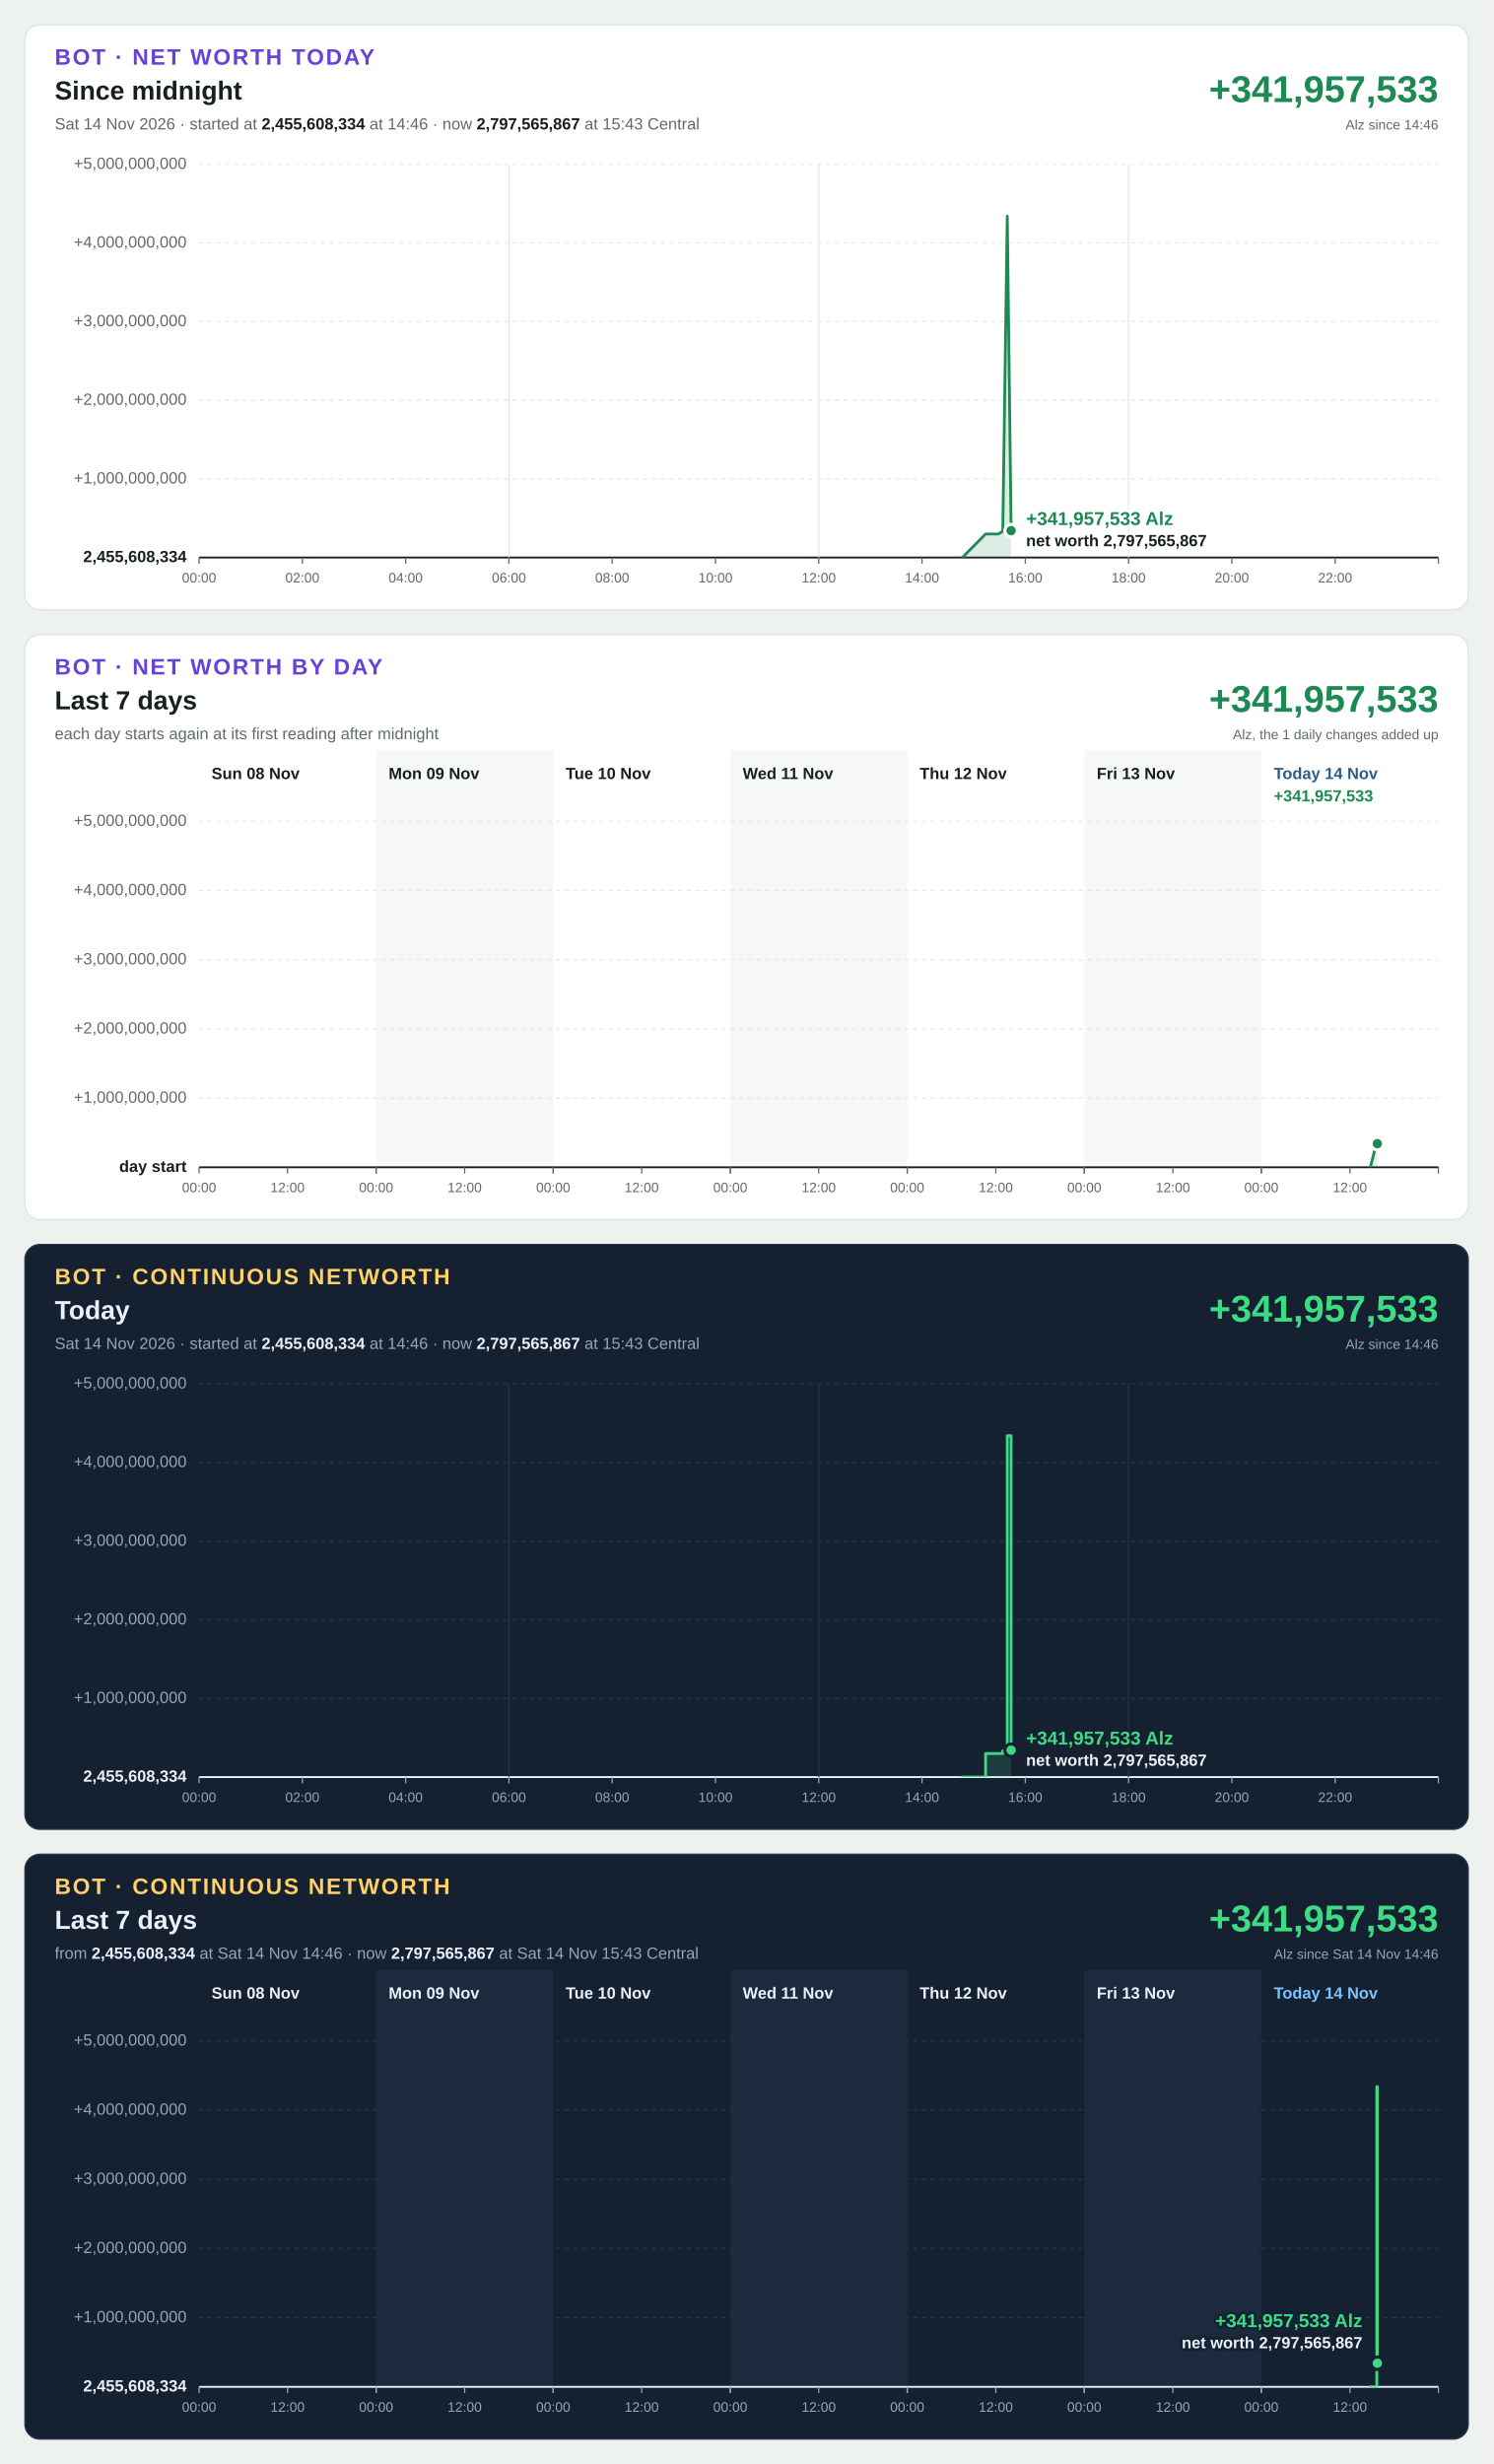
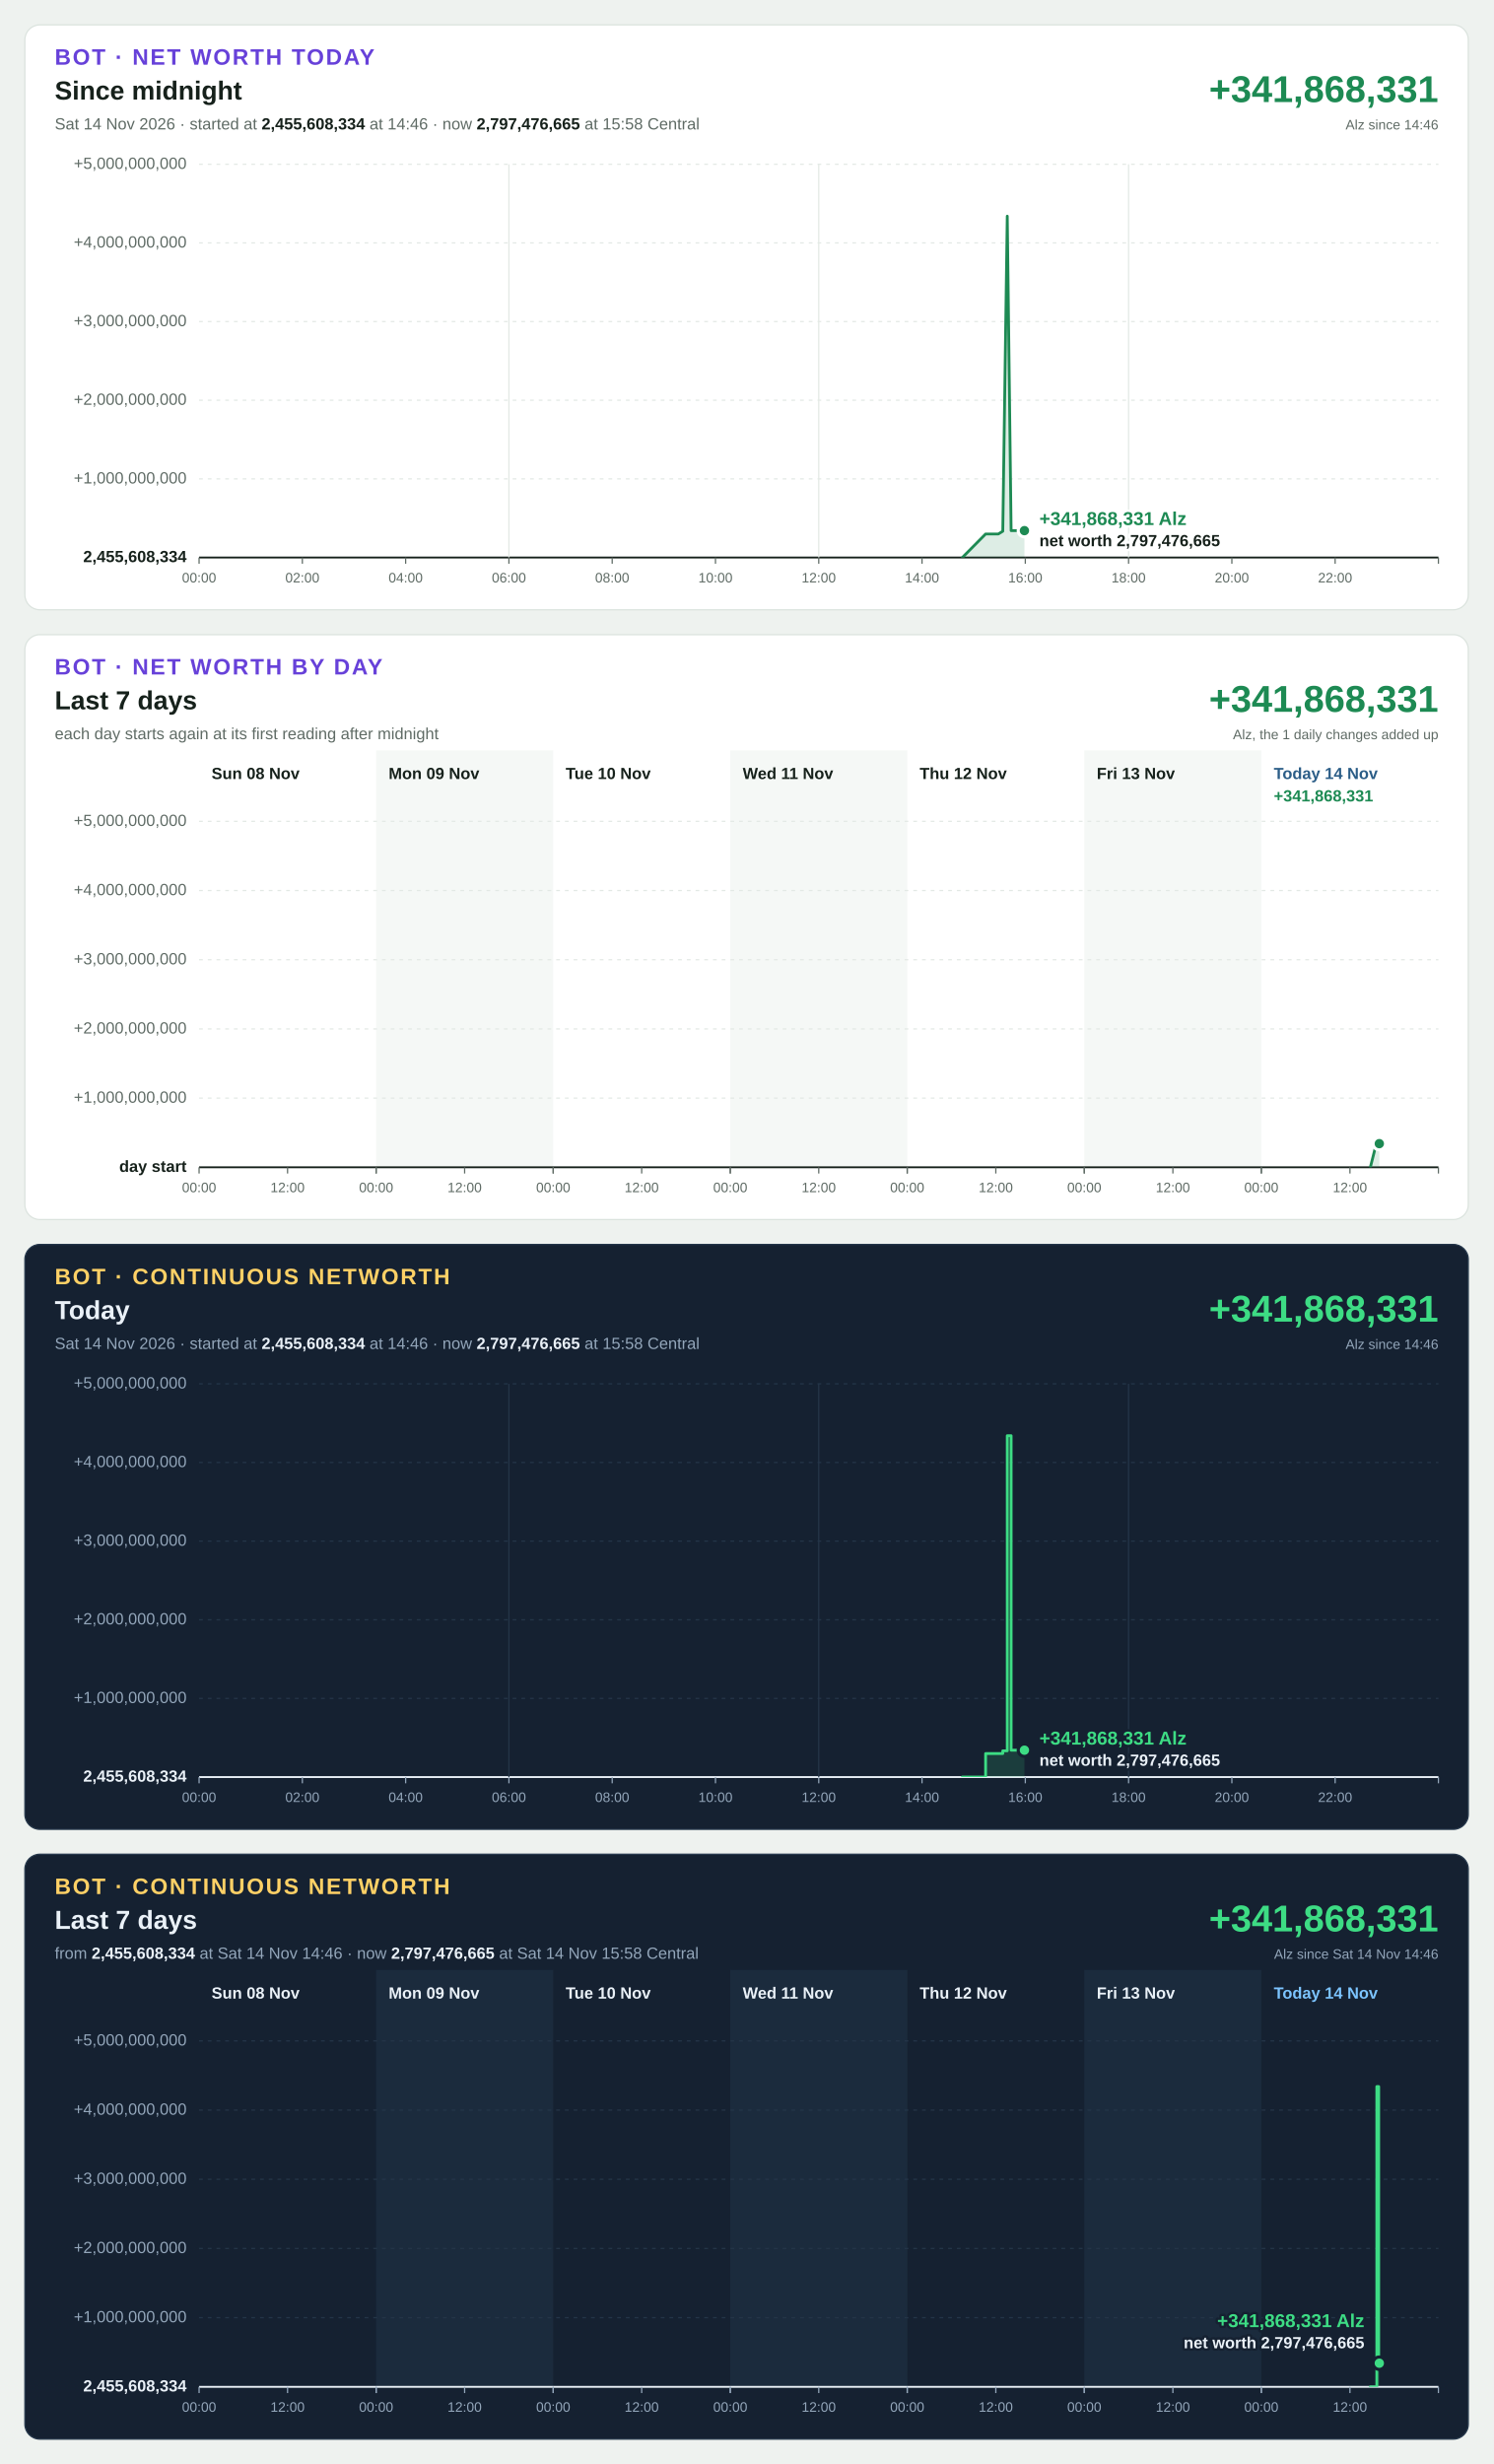
<svg xmlns="http://www.w3.org/2000/svg" width="1200" height="1980" viewBox="0 0 1200 1980" font-family="Segoe UI, Helvetica Neue, Arial, sans-serif" font-size="13" style="font-variant-numeric: tabular-nums">
  <rect width="1200" height="1980" fill="#eef2ef" />
  <g transform="translate(20,20)">
    <rect width="1160" height="470" rx="12" fill="#ffffff" stroke="#dbe3de" />
    <text x="24" y="32" font-size="18" font-weight="700" letter-spacing="1.4" fill="#6741d9">BOT · NET WORTH TODAY</text>
    <text x="24" y="60" font-size="21" font-weight="700" fill="#16211b">Since midnight</text>
-     <text x="24" y="84" fill="#5f6b65">Sat 14 Nov 2026 · started at <tspan font-weight="700" fill="#16211b">2,455,608,334</tspan> at 14:46 · now <tspan font-weight="700" fill="#16211b">2,797,565,867</tspan> at 15:43 Central</text>
-     <text x="1136" y="62" font-size="30" font-weight="700" text-anchor="end" fill="#1d8a53">+341,957,533</text>
+     <text x="24" y="84" fill="#5f6b65">Sat 14 Nov 2026 · started at <tspan font-weight="700" fill="#16211b">2,455,608,334</tspan> at 14:46 · now <tspan font-weight="700" fill="#16211b">2,797,476,665</tspan> at 15:58 Central</text>
+     <text x="1136" y="62" font-size="30" font-weight="700" text-anchor="end" fill="#1d8a53">+341,868,331</text>
    <text x="1136" y="84" font-size="11" text-anchor="end" fill="#5f6b65">Alz since 14:46</text>
    <line x1="140" x2="1136" y1="428.0" y2="428.0" stroke="#16211b" stroke-width="1.5" />
    <text x="130" y="428.0" text-anchor="end" dominant-baseline="middle" font-weight="700" fill="#16211b">2,455,608,334</text>
    <line x1="140" x2="1136" y1="364.8" y2="364.8" stroke="#e3e9e5" stroke-width="1" stroke-dasharray="3 4" />
    <text x="130" y="364.8" text-anchor="end" dominant-baseline="middle" font-weight="400" fill="#5f6b65">+1,000,000,000</text>
    <line x1="140" x2="1136" y1="301.6" y2="301.6" stroke="#e3e9e5" stroke-width="1" stroke-dasharray="3 4" />
    <text x="130" y="301.6" text-anchor="end" dominant-baseline="middle" font-weight="400" fill="#5f6b65">+2,000,000,000</text>
    <line x1="140" x2="1136" y1="238.4" y2="238.4" stroke="#e3e9e5" stroke-width="1" stroke-dasharray="3 4" />
    <text x="130" y="238.4" text-anchor="end" dominant-baseline="middle" font-weight="400" fill="#5f6b65">+3,000,000,000</text>
    <line x1="140" x2="1136" y1="175.2" y2="175.2" stroke="#e3e9e5" stroke-width="1" stroke-dasharray="3 4" />
    <text x="130" y="175.2" text-anchor="end" dominant-baseline="middle" font-weight="400" fill="#5f6b65">+4,000,000,000</text>
    <line x1="140" x2="1136" y1="112.0" y2="112.0" stroke="#e3e9e5" stroke-width="1" stroke-dasharray="3 4" />
    <text x="130" y="112.0" text-anchor="end" dominant-baseline="middle" font-weight="400" fill="#5f6b65">+5,000,000,000</text>
    <line x1="140.0" x2="140.0" y1="428" y2="433" stroke="#5f6b65" stroke-width="1" />
    <text x="140.0" y="448" font-size="11" text-anchor="middle" fill="#5f6b65">00:00</text>
    <line x1="223.0" x2="223.0" y1="428" y2="433" stroke="#5f6b65" stroke-width="1" />
    <text x="223.0" y="448" font-size="11" text-anchor="middle" fill="#5f6b65">02:00</text>
    <line x1="306.0" x2="306.0" y1="428" y2="433" stroke="#5f6b65" stroke-width="1" />
    <text x="306.0" y="448" font-size="11" text-anchor="middle" fill="#5f6b65">04:00</text>
    <line x1="389.0" x2="389.0" y1="112" y2="428" stroke="#e3e9e5" stroke-width="1" />
    <line x1="389.0" x2="389.0" y1="428" y2="433" stroke="#5f6b65" stroke-width="1" />
    <text x="389.0" y="448" font-size="11" text-anchor="middle" fill="#5f6b65">06:00</text>
    <line x1="472.0" x2="472.0" y1="428" y2="433" stroke="#5f6b65" stroke-width="1" />
    <text x="472.0" y="448" font-size="11" text-anchor="middle" fill="#5f6b65">08:00</text>
    <line x1="555.0" x2="555.0" y1="428" y2="433" stroke="#5f6b65" stroke-width="1" />
    <text x="555.0" y="448" font-size="11" text-anchor="middle" fill="#5f6b65">10:00</text>
    <line x1="638.0" x2="638.0" y1="112" y2="428" stroke="#e3e9e5" stroke-width="1" />
    <line x1="638.0" x2="638.0" y1="428" y2="433" stroke="#5f6b65" stroke-width="1" />
    <text x="638.0" y="448" font-size="11" text-anchor="middle" fill="#5f6b65">12:00</text>
    <line x1="721.0" x2="721.0" y1="428" y2="433" stroke="#5f6b65" stroke-width="1" />
    <text x="721.0" y="448" font-size="11" text-anchor="middle" fill="#5f6b65">14:00</text>
    <line x1="804.0" x2="804.0" y1="428" y2="433" stroke="#5f6b65" stroke-width="1" />
    <text x="804.0" y="448" font-size="11" text-anchor="middle" fill="#5f6b65">16:00</text>
    <line x1="887.0" x2="887.0" y1="112" y2="428" stroke="#e3e9e5" stroke-width="1" />
    <line x1="887.0" x2="887.0" y1="428" y2="433" stroke="#5f6b65" stroke-width="1" />
    <text x="887.0" y="448" font-size="11" text-anchor="middle" fill="#5f6b65">18:00</text>
    <line x1="970.0" x2="970.0" y1="428" y2="433" stroke="#5f6b65" stroke-width="1" />
    <text x="970.0" y="448" font-size="11" text-anchor="middle" fill="#5f6b65">20:00</text>
    <line x1="1053.0" x2="1053.0" y1="428" y2="433" stroke="#5f6b65" stroke-width="1" />
    <text x="1053.0" y="448" font-size="11" text-anchor="middle" fill="#5f6b65">22:00</text>
    <line x1="1136.0" x2="1136.0" y1="428" y2="433" stroke="#5f6b65" stroke-width="1" />
    <defs>
-       <path id="shape-today" d="M753.4 428.0L753.4 428.0L772.1 409.1L782.3 409.1L785.9 406.9L789.5 153.7L792.6 406.4L792.6 428.0Z" />
-       <path id="line-today" d="M753.4 428.0L772.1 409.1L782.3 409.1L785.9 406.9L789.5 153.7L792.6 406.4" />
+       <path id="shape-today" d="M753.4 428.0L753.4 428.0L772.1 409.1L782.3 409.1L785.9 406.9L789.5 153.7L792.6 406.4L796.3 406.4L799.9 406.4L803.3 406.4L803.3 428.0Z" />
+       <path id="line-today" d="M753.4 428.0L772.1 409.1L782.3 409.1L785.9 406.9L789.5 153.7L792.6 406.4L796.3 406.4L799.9 406.4L803.3 406.4" />
      <clipPath id="up-today">
        <rect x="140" y="112" width="996" height="316.0" />
      </clipPath>
      <clipPath id="down-today">
        <rect x="140" y="428.0" width="996" height="0.0" />
      </clipPath>
    </defs>
    <use href="#shape-today" fill="#1d8a53" fill-opacity="0.15" clip-path="url(#up-today)" />
    <use href="#line-today" fill="none" stroke="#1d8a53" stroke-width="2.25" stroke-linejoin="round" stroke-linecap="round" clip-path="url(#up-today)" />
    <use href="#shape-today" fill="#c4402b" fill-opacity="0.15" clip-path="url(#down-today)" />
    <use href="#line-today" fill="none" stroke="#c4402b" stroke-width="2.25" stroke-linejoin="round" stroke-linecap="round" clip-path="url(#down-today)" />
-     <circle cx="792.6" cy="406.4" r="5" fill="#1d8a53" stroke="#ffffff" stroke-width="2.5" />
-     <text x="804.6" y="401.9" text-anchor="start" font-size="15" font-weight="700" fill="#1d8a53" stroke="#ffffff" stroke-width="4" stroke-linejoin="round" paint-order="stroke">+341,957,533 Alz</text>
-     <text x="804.6" y="418.9" text-anchor="start" font-size="13" font-weight="600" fill="#16211b" stroke="#ffffff" stroke-width="4" stroke-linejoin="round" paint-order="stroke">net worth 2,797,565,867</text>
+     <circle cx="803.3" cy="406.4" r="5" fill="#1d8a53" stroke="#ffffff" stroke-width="2.5" />
+     <text x="815.3" y="401.9" text-anchor="start" font-size="15" font-weight="700" fill="#1d8a53" stroke="#ffffff" stroke-width="4" stroke-linejoin="round" paint-order="stroke">+341,868,331 Alz</text>
+     <text x="815.3" y="418.9" text-anchor="start" font-size="13" font-weight="600" fill="#16211b" stroke="#ffffff" stroke-width="4" stroke-linejoin="round" paint-order="stroke">net worth 2,797,476,665</text>
  </g>
  <g transform="translate(20,510)">
    <rect width="1160" height="470" rx="12" fill="#ffffff" stroke="#dbe3de" />
    <text x="24" y="32" font-size="18" font-weight="700" letter-spacing="1.4" fill="#6741d9">BOT · NET WORTH BY DAY</text>
    <text x="24" y="60" font-size="21" font-weight="700" fill="#16211b">Last 7 days</text>
    <text x="24" y="84" fill="#5f6b65">each day starts again at its first reading after midnight</text>
-     <text x="1136" y="62" font-size="30" font-weight="700" text-anchor="end" fill="#1d8a53">+341,957,533</text>
+     <text x="1136" y="62" font-size="30" font-weight="700" text-anchor="end" fill="#1d8a53">+341,868,331</text>
    <text x="1136" y="84" font-size="11" text-anchor="end" fill="#5f6b65">Alz, the 1 daily changes added up</text>
    <rect x="282.3" y="93" width="142.3" height="335" fill="#f5f8f6" />
    <rect x="566.9" y="93" width="142.3" height="335" fill="#f5f8f6" />
    <rect x="851.4" y="93" width="142.3" height="335" fill="#f5f8f6" />
    <line x1="140" x2="1136" y1="428.0" y2="428.0" stroke="#16211b" stroke-width="1.5" />
    <text x="130" y="428.0" text-anchor="end" dominant-baseline="middle" font-weight="700" fill="#16211b">day start</text>
    <line x1="140" x2="1136" y1="372.4" y2="372.4" stroke="#e3e9e5" stroke-width="1" stroke-dasharray="3 4" />
    <text x="130" y="372.4" text-anchor="end" dominant-baseline="middle" font-weight="400" fill="#5f6b65">+1,000,000,000</text>
    <line x1="140" x2="1136" y1="316.8" y2="316.8" stroke="#e3e9e5" stroke-width="1" stroke-dasharray="3 4" />
    <text x="130" y="316.8" text-anchor="end" dominant-baseline="middle" font-weight="400" fill="#5f6b65">+2,000,000,000</text>
    <line x1="140" x2="1136" y1="261.2" y2="261.2" stroke="#e3e9e5" stroke-width="1" stroke-dasharray="3 4" />
    <text x="130" y="261.2" text-anchor="end" dominant-baseline="middle" font-weight="400" fill="#5f6b65">+3,000,000,000</text>
    <line x1="140" x2="1136" y1="205.6" y2="205.6" stroke="#e3e9e5" stroke-width="1" stroke-dasharray="3 4" />
    <text x="130" y="205.6" text-anchor="end" dominant-baseline="middle" font-weight="400" fill="#5f6b65">+4,000,000,000</text>
    <line x1="140" x2="1136" y1="150.0" y2="150.0" stroke="#e3e9e5" stroke-width="1" stroke-dasharray="3 4" />
    <text x="130" y="150.0" text-anchor="end" dominant-baseline="middle" font-weight="400" fill="#5f6b65">+5,000,000,000</text>
    <text x="150.0" y="116" font-weight="700" fill="#16211b">Sun 08 Nov</text>
    <line x1="140.0" x2="140.0" y1="428" y2="433" stroke="#5f6b65" stroke-width="1" />
    <text x="140.0" y="448" font-size="11" text-anchor="middle" fill="#5f6b65">00:00</text>
    <line x1="211.1" x2="211.1" y1="428" y2="433" stroke="#5f6b65" stroke-width="1" />
    <text x="211.1" y="448" font-size="11" text-anchor="middle" fill="#5f6b65">12:00</text>
    <line x1="282.3" x2="282.3" y1="428" y2="433" stroke="#5f6b65" stroke-width="1" />
    <text x="292.3" y="116" font-weight="700" fill="#16211b">Mon 09 Nov</text>
    <line x1="282.3" x2="282.3" y1="428" y2="433" stroke="#5f6b65" stroke-width="1" />
    <text x="282.3" y="448" font-size="11" text-anchor="middle" fill="#5f6b65">00:00</text>
    <line x1="353.4" x2="353.4" y1="428" y2="433" stroke="#5f6b65" stroke-width="1" />
    <text x="353.4" y="448" font-size="11" text-anchor="middle" fill="#5f6b65">12:00</text>
    <line x1="424.6" x2="424.6" y1="428" y2="433" stroke="#5f6b65" stroke-width="1" />
    <text x="434.6" y="116" font-weight="700" fill="#16211b">Tue 10 Nov</text>
    <line x1="424.6" x2="424.6" y1="428" y2="433" stroke="#5f6b65" stroke-width="1" />
    <text x="424.6" y="448" font-size="11" text-anchor="middle" fill="#5f6b65">00:00</text>
    <line x1="495.7" x2="495.7" y1="428" y2="433" stroke="#5f6b65" stroke-width="1" />
    <text x="495.7" y="448" font-size="11" text-anchor="middle" fill="#5f6b65">12:00</text>
    <line x1="566.9" x2="566.9" y1="428" y2="433" stroke="#5f6b65" stroke-width="1" />
    <text x="576.9" y="116" font-weight="700" fill="#16211b">Wed 11 Nov</text>
    <line x1="566.9" x2="566.9" y1="428" y2="433" stroke="#5f6b65" stroke-width="1" />
    <text x="566.9" y="448" font-size="11" text-anchor="middle" fill="#5f6b65">00:00</text>
    <line x1="638.0" x2="638.0" y1="428" y2="433" stroke="#5f6b65" stroke-width="1" />
    <text x="638.0" y="448" font-size="11" text-anchor="middle" fill="#5f6b65">12:00</text>
    <line x1="709.1" x2="709.1" y1="428" y2="433" stroke="#5f6b65" stroke-width="1" />
    <text x="719.1" y="116" font-weight="700" fill="#16211b">Thu 12 Nov</text>
    <line x1="709.1" x2="709.1" y1="428" y2="433" stroke="#5f6b65" stroke-width="1" />
    <text x="709.1" y="448" font-size="11" text-anchor="middle" fill="#5f6b65">00:00</text>
    <line x1="780.3" x2="780.3" y1="428" y2="433" stroke="#5f6b65" stroke-width="1" />
    <text x="780.3" y="448" font-size="11" text-anchor="middle" fill="#5f6b65">12:00</text>
    <line x1="851.4" x2="851.4" y1="428" y2="433" stroke="#5f6b65" stroke-width="1" />
    <text x="861.4" y="116" font-weight="700" fill="#16211b">Fri 13 Nov</text>
    <line x1="851.4" x2="851.4" y1="428" y2="433" stroke="#5f6b65" stroke-width="1" />
    <text x="851.4" y="448" font-size="11" text-anchor="middle" fill="#5f6b65">00:00</text>
    <line x1="922.6" x2="922.6" y1="428" y2="433" stroke="#5f6b65" stroke-width="1" />
    <text x="922.6" y="448" font-size="11" text-anchor="middle" fill="#5f6b65">12:00</text>
    <line x1="993.7" x2="993.7" y1="428" y2="433" stroke="#5f6b65" stroke-width="1" />
    <text x="1003.7" y="116" font-weight="700" fill="#2b5d87">Today 14 Nov</text>
    <line x1="993.7" x2="993.7" y1="428" y2="433" stroke="#5f6b65" stroke-width="1" />
    <text x="993.7" y="448" font-size="11" text-anchor="middle" fill="#5f6b65">00:00</text>
    <line x1="1064.9" x2="1064.9" y1="428" y2="433" stroke="#5f6b65" stroke-width="1" />
    <text x="1064.9" y="448" font-size="11" text-anchor="middle" fill="#5f6b65">12:00</text>
    <line x1="1136.0" x2="1136.0" y1="428" y2="433" stroke="#5f6b65" stroke-width="1" />
-     <text x="1003.7" y="134" font-weight="700" fill="#1d8a53">+341,957,533</text>
-     <defs>
-       <path id="shape-day6" d="M1081.3 428.0L1081.3 428.0L1086.0 409.4L1086.9 409.0L1086.9 428.0Z" />
-       <path id="line-day6" d="M1081.3 428.0L1086.0 409.4L1086.9 409.0" />
+     <text x="1003.7" y="134" font-weight="700" fill="#1d8a53">+341,868,331</text>
+     <defs>
+       <path id="shape-day6" d="M1081.3 428.0L1081.3 428.0L1086.0 409.4L1087.5 409.0L1088.5 409.0L1088.5 428.0Z" />
+       <path id="line-day6" d="M1081.3 428.0L1086.0 409.4L1087.5 409.0L1088.5 409.0" />
      <clipPath id="up-day6">
        <rect x="140" y="150" width="996" height="278.0" />
      </clipPath>
      <clipPath id="down-day6">
        <rect x="140" y="428.0" width="996" height="0.0" />
      </clipPath>
    </defs>
    <use href="#shape-day6" fill="#1d8a53" fill-opacity="0.15" clip-path="url(#up-day6)" />
    <use href="#line-day6" fill="none" stroke="#1d8a53" stroke-width="2.25" stroke-linejoin="round" stroke-linecap="round" clip-path="url(#up-day6)" />
    <use href="#shape-day6" fill="#c4402b" fill-opacity="0.15" clip-path="url(#down-day6)" />
    <use href="#line-day6" fill="none" stroke="#c4402b" stroke-width="2.25" stroke-linejoin="round" stroke-linecap="round" clip-path="url(#down-day6)" />
-     <circle cx="1086.9" cy="409.0" r="5" fill="#1d8a53" stroke="#ffffff" stroke-width="2.5" />
+     <circle cx="1088.5" cy="409.0" r="5" fill="#1d8a53" stroke="#ffffff" stroke-width="2.5" />
  </g>
  <g transform="translate(20,1000)">
    <rect width="1160" height="470" rx="12" fill="#152131" stroke="#24364a" />
    <text x="24" y="32" font-size="18" font-weight="700" letter-spacing="1.4" fill="#ffd166">BOT · CONTINUOUS NETWORTH</text>
    <text x="24" y="60" font-size="21" font-weight="700" fill="#eaf1f8">Today</text>
-     <text x="24" y="84" fill="#93a6ba">Sat 14 Nov 2026 · started at <tspan font-weight="700" fill="#eaf1f8">2,455,608,334</tspan> at 14:46 · now <tspan font-weight="700" fill="#eaf1f8">2,797,565,867</tspan> at 15:43 Central</text>
-     <text x="1136" y="62" font-size="30" font-weight="700" text-anchor="end" fill="#3ddc84">+341,957,533</text>
+     <text x="24" y="84" fill="#93a6ba">Sat 14 Nov 2026 · started at <tspan font-weight="700" fill="#eaf1f8">2,455,608,334</tspan> at 14:46 · now <tspan font-weight="700" fill="#eaf1f8">2,797,476,665</tspan> at 15:58 Central</text>
+     <text x="1136" y="62" font-size="30" font-weight="700" text-anchor="end" fill="#3ddc84">+341,868,331</text>
    <text x="1136" y="84" font-size="11" text-anchor="end" fill="#93a6ba">Alz since 14:46</text>
    <line x1="140" x2="1136" y1="428.0" y2="428.0" stroke="#eaf1f8" stroke-width="1.5" />
    <text x="130" y="428.0" text-anchor="end" dominant-baseline="middle" font-weight="700" fill="#eaf1f8">2,455,608,334</text>
    <line x1="140" x2="1136" y1="364.8" y2="364.8" stroke="#243548" stroke-width="1" stroke-dasharray="3 4" />
    <text x="130" y="364.8" text-anchor="end" dominant-baseline="middle" font-weight="400" fill="#93a6ba">+1,000,000,000</text>
    <line x1="140" x2="1136" y1="301.6" y2="301.6" stroke="#243548" stroke-width="1" stroke-dasharray="3 4" />
    <text x="130" y="301.6" text-anchor="end" dominant-baseline="middle" font-weight="400" fill="#93a6ba">+2,000,000,000</text>
    <line x1="140" x2="1136" y1="238.4" y2="238.4" stroke="#243548" stroke-width="1" stroke-dasharray="3 4" />
    <text x="130" y="238.4" text-anchor="end" dominant-baseline="middle" font-weight="400" fill="#93a6ba">+3,000,000,000</text>
    <line x1="140" x2="1136" y1="175.2" y2="175.2" stroke="#243548" stroke-width="1" stroke-dasharray="3 4" />
    <text x="130" y="175.2" text-anchor="end" dominant-baseline="middle" font-weight="400" fill="#93a6ba">+4,000,000,000</text>
    <line x1="140" x2="1136" y1="112.0" y2="112.0" stroke="#243548" stroke-width="1" stroke-dasharray="3 4" />
    <text x="130" y="112.0" text-anchor="end" dominant-baseline="middle" font-weight="400" fill="#93a6ba">+5,000,000,000</text>
    <line x1="140.0" x2="140.0" y1="428" y2="433" stroke="#93a6ba" stroke-width="1" />
    <text x="140.0" y="448" font-size="11" text-anchor="middle" fill="#93a6ba">00:00</text>
    <line x1="223.0" x2="223.0" y1="428" y2="433" stroke="#93a6ba" stroke-width="1" />
    <text x="223.0" y="448" font-size="11" text-anchor="middle" fill="#93a6ba">02:00</text>
    <line x1="306.0" x2="306.0" y1="428" y2="433" stroke="#93a6ba" stroke-width="1" />
    <text x="306.0" y="448" font-size="11" text-anchor="middle" fill="#93a6ba">04:00</text>
    <line x1="389.0" x2="389.0" y1="112" y2="428" stroke="#243548" stroke-width="1" />
    <line x1="389.0" x2="389.0" y1="428" y2="433" stroke="#93a6ba" stroke-width="1" />
    <text x="389.0" y="448" font-size="11" text-anchor="middle" fill="#93a6ba">06:00</text>
    <line x1="472.0" x2="472.0" y1="428" y2="433" stroke="#93a6ba" stroke-width="1" />
    <text x="472.0" y="448" font-size="11" text-anchor="middle" fill="#93a6ba">08:00</text>
    <line x1="555.0" x2="555.0" y1="428" y2="433" stroke="#93a6ba" stroke-width="1" />
    <text x="555.0" y="448" font-size="11" text-anchor="middle" fill="#93a6ba">10:00</text>
    <line x1="638.0" x2="638.0" y1="112" y2="428" stroke="#243548" stroke-width="1" />
    <line x1="638.0" x2="638.0" y1="428" y2="433" stroke="#93a6ba" stroke-width="1" />
    <text x="638.0" y="448" font-size="11" text-anchor="middle" fill="#93a6ba">12:00</text>
    <line x1="721.0" x2="721.0" y1="428" y2="433" stroke="#93a6ba" stroke-width="1" />
    <text x="721.0" y="448" font-size="11" text-anchor="middle" fill="#93a6ba">14:00</text>
    <line x1="804.0" x2="804.0" y1="428" y2="433" stroke="#93a6ba" stroke-width="1" />
    <text x="804.0" y="448" font-size="11" text-anchor="middle" fill="#93a6ba">16:00</text>
    <line x1="887.0" x2="887.0" y1="112" y2="428" stroke="#243548" stroke-width="1" />
    <line x1="887.0" x2="887.0" y1="428" y2="433" stroke="#93a6ba" stroke-width="1" />
    <text x="887.0" y="448" font-size="11" text-anchor="middle" fill="#93a6ba">18:00</text>
    <line x1="970.0" x2="970.0" y1="428" y2="433" stroke="#93a6ba" stroke-width="1" />
    <text x="970.0" y="448" font-size="11" text-anchor="middle" fill="#93a6ba">20:00</text>
    <line x1="1053.0" x2="1053.0" y1="428" y2="433" stroke="#93a6ba" stroke-width="1" />
    <text x="1053.0" y="448" font-size="11" text-anchor="middle" fill="#93a6ba">22:00</text>
    <line x1="1136.0" x2="1136.0" y1="428" y2="433" stroke="#93a6ba" stroke-width="1" />
    <defs>
-       <path id="shape-flow-today" d="M753.4 428.0L753.4 428.0L772.1 428.0L772.1 409.1L785.9 409.1L785.9 406.9L789.5 406.9L789.5 153.7L792.6 153.7L792.6 406.4L792.6 428.0Z" />
-       <path id="line-flow-today" d="M753.4 428.0L772.1 428.0L772.1 409.1L785.9 409.1L785.9 406.9L789.5 406.9L789.5 153.7L792.6 153.7L792.6 406.4" />
+       <path id="shape-flow-today" d="M753.4 428.0L753.4 428.0L772.1 428.0L772.1 409.1L785.9 409.1L785.9 406.9L789.5 406.9L789.5 153.7L792.6 153.7L792.6 406.4L796.3 406.4L796.3 406.4L799.9 406.4L799.9 406.4L803.3 406.4L803.3 406.4L803.3 428.0Z" />
+       <path id="line-flow-today" d="M753.4 428.0L772.1 428.0L772.1 409.1L785.9 409.1L785.9 406.9L789.5 406.9L789.5 153.7L792.6 153.7L792.6 406.4L796.3 406.4L796.3 406.4L799.9 406.4L799.9 406.4L803.3 406.4L803.3 406.4" />
      <clipPath id="up-flow-today">
        <rect x="140" y="112" width="996" height="316.0" />
      </clipPath>
      <clipPath id="down-flow-today">
        <rect x="140" y="428.0" width="996" height="0.0" />
      </clipPath>
    </defs>
    <use href="#shape-flow-today" fill="#3ddc84" fill-opacity="0.15" clip-path="url(#up-flow-today)" />
    <use href="#line-flow-today" fill="none" stroke="#3ddc84" stroke-width="2.25" stroke-linejoin="round" stroke-linecap="round" clip-path="url(#up-flow-today)" />
    <use href="#shape-flow-today" fill="#ff6b6b" fill-opacity="0.15" clip-path="url(#down-flow-today)" />
    <use href="#line-flow-today" fill="none" stroke="#ff6b6b" stroke-width="2.25" stroke-linejoin="round" stroke-linecap="round" clip-path="url(#down-flow-today)" />
-     <circle cx="792.6" cy="406.4" r="5" fill="#3ddc84" stroke="#152131" stroke-width="2.5" />
-     <text x="804.6" y="401.9" text-anchor="start" font-size="15" font-weight="700" fill="#3ddc84" stroke="#152131" stroke-width="4" stroke-linejoin="round" paint-order="stroke">+341,957,533 Alz</text>
-     <text x="804.6" y="418.9" text-anchor="start" font-size="13" font-weight="600" fill="#eaf1f8" stroke="#152131" stroke-width="4" stroke-linejoin="round" paint-order="stroke">net worth 2,797,565,867</text>
+     <circle cx="803.3" cy="406.4" r="5" fill="#3ddc84" stroke="#152131" stroke-width="2.5" />
+     <text x="815.3" y="401.9" text-anchor="start" font-size="15" font-weight="700" fill="#3ddc84" stroke="#152131" stroke-width="4" stroke-linejoin="round" paint-order="stroke">+341,868,331 Alz</text>
+     <text x="815.3" y="418.9" text-anchor="start" font-size="13" font-weight="600" fill="#eaf1f8" stroke="#152131" stroke-width="4" stroke-linejoin="round" paint-order="stroke">net worth 2,797,476,665</text>
  </g>
  <g transform="translate(20,1490)">
    <rect width="1160" height="470" rx="12" fill="#152131" stroke="#24364a" />
    <text x="24" y="32" font-size="18" font-weight="700" letter-spacing="1.4" fill="#ffd166">BOT · CONTINUOUS NETWORTH</text>
    <text x="24" y="60" font-size="21" font-weight="700" fill="#eaf1f8">Last 7 days</text>
-     <text x="24" y="84" fill="#93a6ba">from <tspan font-weight="700" fill="#eaf1f8">2,455,608,334</tspan> at Sat 14 Nov 14:46 · now <tspan font-weight="700" fill="#eaf1f8">2,797,565,867</tspan> at Sat 14 Nov 15:43 Central</text>
-     <text x="1136" y="62" font-size="30" font-weight="700" text-anchor="end" fill="#3ddc84">+341,957,533</text>
+     <text x="24" y="84" fill="#93a6ba">from <tspan font-weight="700" fill="#eaf1f8">2,455,608,334</tspan> at Sat 14 Nov 14:46 · now <tspan font-weight="700" fill="#eaf1f8">2,797,476,665</tspan> at Sat 14 Nov 15:58 Central</text>
+     <text x="1136" y="62" font-size="30" font-weight="700" text-anchor="end" fill="#3ddc84">+341,868,331</text>
    <text x="1136" y="84" font-size="11" text-anchor="end" fill="#93a6ba">Alz since Sat 14 Nov 14:46</text>
    <rect x="282.3" y="93" width="142.3" height="335" fill="#1b2b3d" />
    <rect x="566.9" y="93" width="142.3" height="335" fill="#1b2b3d" />
    <rect x="851.4" y="93" width="142.3" height="335" fill="#1b2b3d" />
    <line x1="140" x2="1136" y1="428.0" y2="428.0" stroke="#eaf1f8" stroke-width="1.5" />
    <text x="130" y="428.0" text-anchor="end" dominant-baseline="middle" font-weight="700" fill="#eaf1f8">2,455,608,334</text>
    <line x1="140" x2="1136" y1="372.4" y2="372.4" stroke="#243548" stroke-width="1" stroke-dasharray="3 4" />
    <text x="130" y="372.4" text-anchor="end" dominant-baseline="middle" font-weight="400" fill="#93a6ba">+1,000,000,000</text>
    <line x1="140" x2="1136" y1="316.8" y2="316.8" stroke="#243548" stroke-width="1" stroke-dasharray="3 4" />
    <text x="130" y="316.8" text-anchor="end" dominant-baseline="middle" font-weight="400" fill="#93a6ba">+2,000,000,000</text>
    <line x1="140" x2="1136" y1="261.2" y2="261.2" stroke="#243548" stroke-width="1" stroke-dasharray="3 4" />
    <text x="130" y="261.2" text-anchor="end" dominant-baseline="middle" font-weight="400" fill="#93a6ba">+3,000,000,000</text>
    <line x1="140" x2="1136" y1="205.6" y2="205.6" stroke="#243548" stroke-width="1" stroke-dasharray="3 4" />
    <text x="130" y="205.6" text-anchor="end" dominant-baseline="middle" font-weight="400" fill="#93a6ba">+4,000,000,000</text>
    <line x1="140" x2="1136" y1="150.0" y2="150.0" stroke="#243548" stroke-width="1" stroke-dasharray="3 4" />
    <text x="130" y="150.0" text-anchor="end" dominant-baseline="middle" font-weight="400" fill="#93a6ba">+5,000,000,000</text>
    <text x="150.0" y="116" font-weight="700" fill="#eaf1f8">Sun 08 Nov</text>
    <line x1="140.0" x2="140.0" y1="428" y2="433" stroke="#93a6ba" stroke-width="1" />
    <text x="140.0" y="448" font-size="11" text-anchor="middle" fill="#93a6ba">00:00</text>
    <line x1="211.1" x2="211.1" y1="428" y2="433" stroke="#93a6ba" stroke-width="1" />
    <text x="211.1" y="448" font-size="11" text-anchor="middle" fill="#93a6ba">12:00</text>
    <line x1="282.3" x2="282.3" y1="428" y2="433" stroke="#93a6ba" stroke-width="1" />
    <text x="292.3" y="116" font-weight="700" fill="#eaf1f8">Mon 09 Nov</text>
    <line x1="282.3" x2="282.3" y1="428" y2="433" stroke="#93a6ba" stroke-width="1" />
    <text x="282.3" y="448" font-size="11" text-anchor="middle" fill="#93a6ba">00:00</text>
    <line x1="353.4" x2="353.4" y1="428" y2="433" stroke="#93a6ba" stroke-width="1" />
    <text x="353.4" y="448" font-size="11" text-anchor="middle" fill="#93a6ba">12:00</text>
    <line x1="424.6" x2="424.6" y1="428" y2="433" stroke="#93a6ba" stroke-width="1" />
    <text x="434.6" y="116" font-weight="700" fill="#eaf1f8">Tue 10 Nov</text>
    <line x1="424.6" x2="424.6" y1="428" y2="433" stroke="#93a6ba" stroke-width="1" />
    <text x="424.6" y="448" font-size="11" text-anchor="middle" fill="#93a6ba">00:00</text>
    <line x1="495.7" x2="495.7" y1="428" y2="433" stroke="#93a6ba" stroke-width="1" />
    <text x="495.7" y="448" font-size="11" text-anchor="middle" fill="#93a6ba">12:00</text>
    <line x1="566.9" x2="566.9" y1="428" y2="433" stroke="#93a6ba" stroke-width="1" />
    <text x="576.9" y="116" font-weight="700" fill="#eaf1f8">Wed 11 Nov</text>
    <line x1="566.9" x2="566.9" y1="428" y2="433" stroke="#93a6ba" stroke-width="1" />
    <text x="566.9" y="448" font-size="11" text-anchor="middle" fill="#93a6ba">00:00</text>
    <line x1="638.0" x2="638.0" y1="428" y2="433" stroke="#93a6ba" stroke-width="1" />
    <text x="638.0" y="448" font-size="11" text-anchor="middle" fill="#93a6ba">12:00</text>
    <line x1="709.1" x2="709.1" y1="428" y2="433" stroke="#93a6ba" stroke-width="1" />
    <text x="719.1" y="116" font-weight="700" fill="#eaf1f8">Thu 12 Nov</text>
    <line x1="709.1" x2="709.1" y1="428" y2="433" stroke="#93a6ba" stroke-width="1" />
    <text x="709.1" y="448" font-size="11" text-anchor="middle" fill="#93a6ba">00:00</text>
    <line x1="780.3" x2="780.3" y1="428" y2="433" stroke="#93a6ba" stroke-width="1" />
    <text x="780.3" y="448" font-size="11" text-anchor="middle" fill="#93a6ba">12:00</text>
    <line x1="851.4" x2="851.4" y1="428" y2="433" stroke="#93a6ba" stroke-width="1" />
    <text x="861.4" y="116" font-weight="700" fill="#eaf1f8">Fri 13 Nov</text>
    <line x1="851.4" x2="851.4" y1="428" y2="433" stroke="#93a6ba" stroke-width="1" />
    <text x="851.4" y="448" font-size="11" text-anchor="middle" fill="#93a6ba">00:00</text>
    <line x1="922.6" x2="922.6" y1="428" y2="433" stroke="#93a6ba" stroke-width="1" />
    <text x="922.6" y="448" font-size="11" text-anchor="middle" fill="#93a6ba">12:00</text>
    <line x1="993.7" x2="993.7" y1="428" y2="433" stroke="#93a6ba" stroke-width="1" />
    <text x="1003.7" y="116" font-weight="700" fill="#7cc4ff">Today 14 Nov</text>
    <line x1="993.7" x2="993.7" y1="428" y2="433" stroke="#93a6ba" stroke-width="1" />
    <text x="993.7" y="448" font-size="11" text-anchor="middle" fill="#93a6ba">00:00</text>
    <line x1="1064.9" x2="1064.9" y1="428" y2="433" stroke="#93a6ba" stroke-width="1" />
    <text x="1064.9" y="448" font-size="11" text-anchor="middle" fill="#93a6ba">12:00</text>
    <line x1="1136.0" x2="1136.0" y1="428" y2="433" stroke="#93a6ba" stroke-width="1" />
    <defs>
-       <path id="shape-flow-week" d="M1081.3 428.0L1081.3 428.0L1086.5 428.0L1086.5 186.7L1086.9 186.7L1086.9 409.0L1086.9 428.0Z" />
-       <path id="line-flow-week" d="M1081.3 428.0L1086.5 428.0L1086.5 186.7L1086.9 186.7L1086.9 409.0" />
+       <path id="shape-flow-week" d="M1081.3 428.0L1081.3 428.0L1086.5 428.0L1086.5 186.7L1088.0 186.7L1088.0 409.0L1088.5 409.0L1088.5 409.0L1088.5 428.0Z" />
+       <path id="line-flow-week" d="M1081.3 428.0L1086.5 428.0L1086.5 186.7L1088.0 186.7L1088.0 409.0L1088.5 409.0L1088.5 409.0" />
      <clipPath id="up-flow-week">
        <rect x="140" y="150" width="996" height="278.0" />
      </clipPath>
      <clipPath id="down-flow-week">
        <rect x="140" y="428.0" width="996" height="0.0" />
      </clipPath>
    </defs>
    <use href="#shape-flow-week" fill="#3ddc84" fill-opacity="0.15" clip-path="url(#up-flow-week)" />
    <use href="#line-flow-week" fill="none" stroke="#3ddc84" stroke-width="2.25" stroke-linejoin="round" stroke-linecap="round" clip-path="url(#up-flow-week)" />
    <use href="#shape-flow-week" fill="#ff6b6b" fill-opacity="0.15" clip-path="url(#down-flow-week)" />
    <use href="#line-flow-week" fill="none" stroke="#ff6b6b" stroke-width="2.25" stroke-linejoin="round" stroke-linecap="round" clip-path="url(#down-flow-week)" />
-     <circle cx="1086.9" cy="409.0" r="5" fill="#3ddc84" stroke="#152131" stroke-width="2.5" />
-     <text x="1074.9" y="380.0" text-anchor="end" font-size="15" font-weight="700" fill="#3ddc84" stroke="#152131" stroke-width="4" stroke-linejoin="round" paint-order="stroke">+341,957,533 Alz</text>
-     <text x="1074.9" y="397.0" text-anchor="end" font-size="13" font-weight="600" fill="#eaf1f8" stroke="#152131" stroke-width="4" stroke-linejoin="round" paint-order="stroke">net worth 2,797,565,867</text>
+     <circle cx="1088.5" cy="409.0" r="5" fill="#3ddc84" stroke="#152131" stroke-width="2.5" />
+     <text x="1076.5" y="380.0" text-anchor="end" font-size="15" font-weight="700" fill="#3ddc84" stroke="#152131" stroke-width="4" stroke-linejoin="round" paint-order="stroke">+341,868,331 Alz</text>
+     <text x="1076.5" y="397.0" text-anchor="end" font-size="13" font-weight="600" fill="#eaf1f8" stroke="#152131" stroke-width="4" stroke-linejoin="round" paint-order="stroke">net worth 2,797,476,665</text>
  </g>
</svg>
